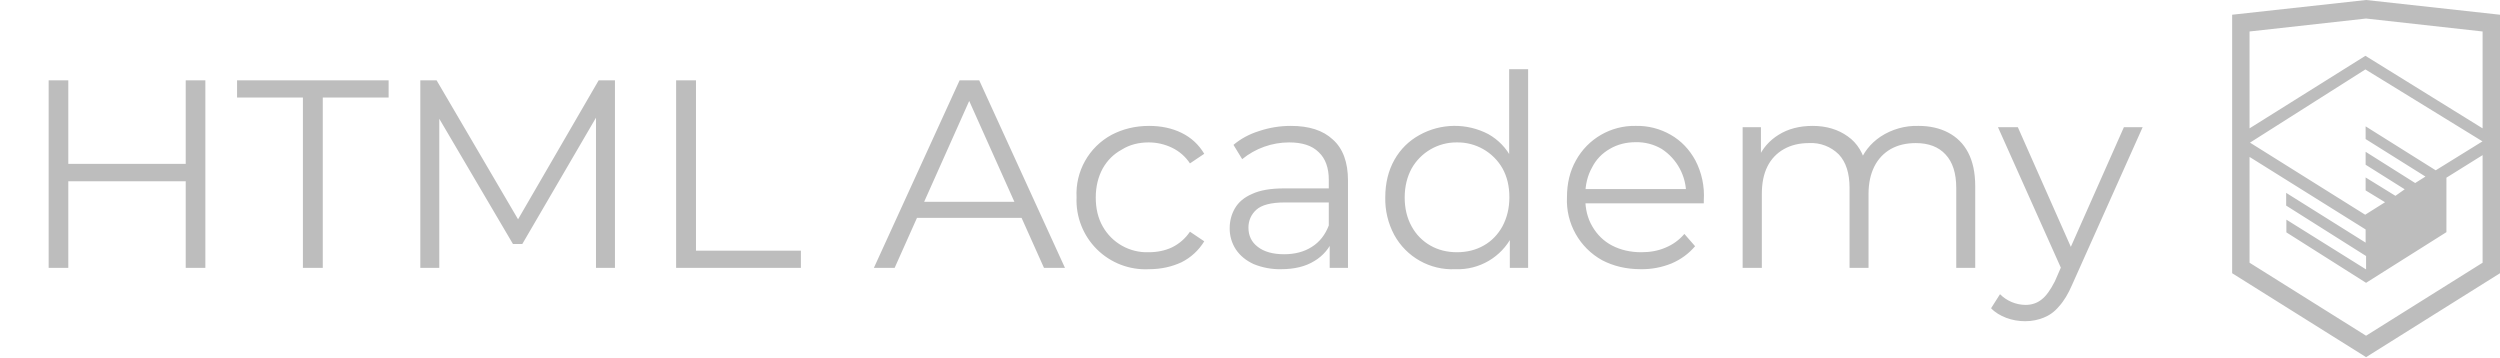
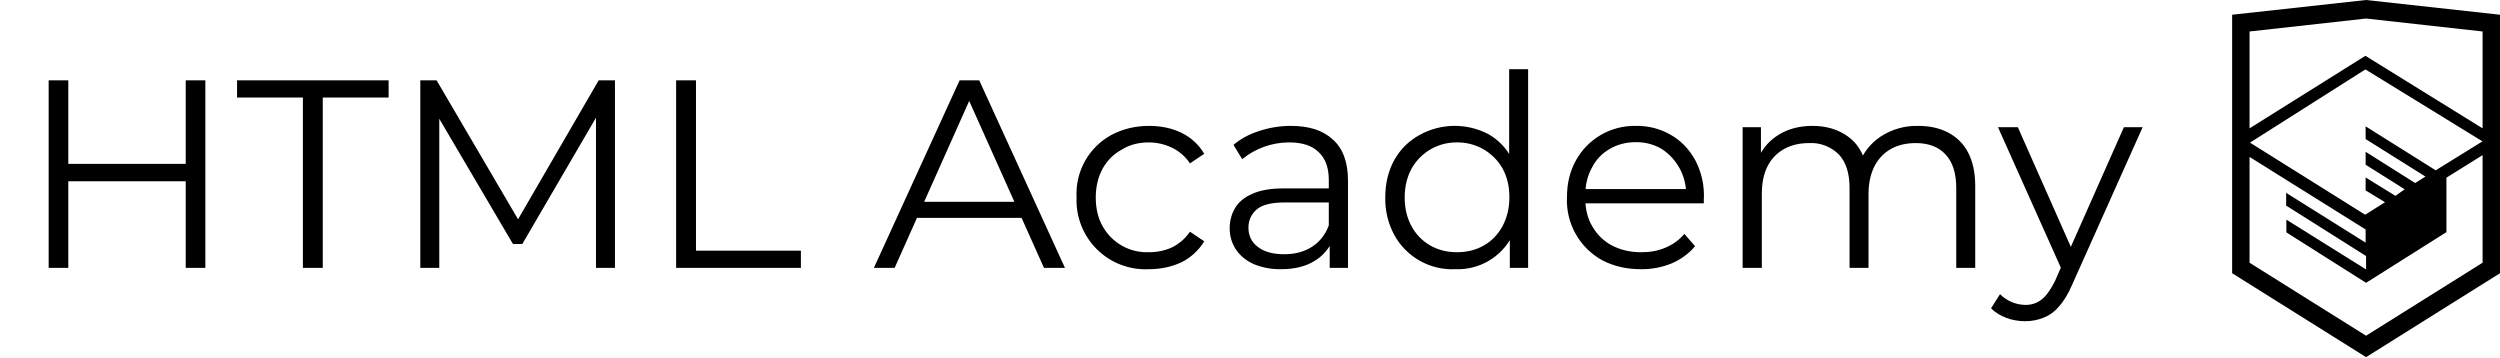
- <svg xmlns="http://www.w3.org/2000/svg" viewBox="0 0 112 16" fill="none">
-   <path d="M8.32 3.6h.88v8.4h-.88v-8.4Zm-5.26 8.4h-.88v-8.4h.88v8.4Zm5.34-3.88h-5.43v-.78h5.43v.78Zm5.17 3.88v-7.63h-2.95v-.77h6.79v.77h-2.95v7.63h-.89Zm5.26 0v-8.4h.73l3.84 6.55h-.38l3.8-6.55h.73v8.4h-.85v-7.07h.2l-3.5 6h-.42l-3.53-6h.23v7.07h-.85Zm11.46 0v-8.4h.89v7.63h4.7v.77h-5.59Zm8.86 0 3.84-8.4h.88l3.84 8.4h-.94l-3.53-7.88h.36l-3.52 7.88h-.93Zm1.51-2.24.27-.72h4.88l.27.72h-5.42Zm10.82 2.3a3.09 3.09 0 0 1-3.25-3.22 3 3 0 0 1 1.57-2.8c.5-.26 1.05-.4 1.68-.4.53 0 1.02.1 1.45.31.43.21.77.52 1.02.94l-.64.43a2 2 0 0 0-.8-.7 2.4 2.4 0 0 0-1.05-.24c-.44 0-.85.1-1.2.32-.37.2-.65.48-.86.85-.2.37-.31.8-.31 1.3 0 .49.1.92.31 1.29a2.27 2.27 0 0 0 2.06 1.16c.38 0 .73-.07 1.05-.22.32-.16.59-.39.8-.7l.64.43a2.5 2.5 0 0 1-1.02.94c-.43.2-.92.31-1.45.31Zm8.09-.06v-1.4l-.04-.22v-2.33c0-.53-.15-.95-.45-1.23-.3-.3-.74-.44-1.33-.44a3.33 3.33 0 0 0-2.1.75l-.39-.64c.32-.27.7-.48 1.15-.62.45-.15.92-.23 1.42-.23.82 0 1.44.2 1.88.61.45.4.68 1.01.68 1.84v3.91h-.82Zm-2.17.06a3.1 3.1 0 0 1-1.24-.23c-.34-.16-.6-.37-.79-.65a1.7 1.7 0 0 1-.28-.96c0-.32.08-.62.23-.88.16-.28.42-.5.77-.65.36-.17.84-.25 1.44-.25h2.17v.63h-2.15c-.6 0-1.03.11-1.27.33-.23.21-.35.48-.35.8 0 .36.14.65.42.86.28.22.68.33 1.18.33.48 0 .9-.11 1.24-.33.35-.22.6-.54.76-.96l.2.6a2 2 0 0 1-.84.99c-.4.25-.9.37-1.5.37Zm7.8 0a2.96 2.96 0 0 1-2.74-1.54 3.4 3.4 0 0 1-.4-1.68c0-.64.14-1.2.41-1.68.27-.48.65-.85 1.12-1.11a3.25 3.25 0 0 1 3.09-.04c.44.25.8.61 1.05 1.1.26.47.4 1.05.4 1.73a3.6 3.6 0 0 1-.39 1.74 2.73 2.73 0 0 1-2.53 1.48Zm.07-.76c.45 0 .85-.1 1.2-.3.36-.2.64-.5.84-.86.2-.38.31-.8.31-1.3s-.1-.92-.31-1.3a2.31 2.31 0 0 0-2.04-1.16 2.3 2.3 0 0 0-2.03 1.17c-.2.37-.31.8-.31 1.3 0 .48.1.91.31 1.29.2.37.49.66.84.86.35.2.75.3 1.19.3Zm2.37.7v-1.9l.09-1.27-.12-1.27v-4.46h.85v8.9h-.82Zm5.87.06c-.66 0-1.23-.14-1.73-.4a3.06 3.06 0 0 1-1.58-2.82c0-.62.13-1.17.4-1.65a2.99 2.99 0 0 1 2.68-1.55 3 3 0 0 1 1.57.4c.47.27.83.65 1.1 1.14a3.4 3.4 0 0 1 .38 1.8v.13h-5.49v-.64h5.03l-.33.25a2.41 2.41 0 0 0-1.1-2.05 2.2 2.2 0 0 0-1.16-.3c-.43 0-.82.1-1.16.3-.35.2-.62.48-.8.84-.2.36-.3.77-.3 1.24v.13c0 .48.1.9.32 1.27.21.36.5.65.88.85.39.2.82.3 1.31.3.39 0 .74-.06 1.07-.2.34-.14.62-.34.86-.62l.48.55c-.28.33-.63.59-1.05.77a3.5 3.5 0 0 1-1.38.26Zm12.44-6.42c.5 0 .95.1 1.33.3.38.2.68.49.89.89.21.4.32.9.32 1.51v3.66h-.85v-3.58c0-.66-.16-1.16-.48-1.5-.31-.34-.76-.51-1.33-.51-.44 0-.81.09-1.13.27-.31.18-.56.44-.73.78-.17.34-.26.75-.26 1.23v3.31h-.85v-3.58c0-.66-.16-1.16-.48-1.5a1.75 1.75 0 0 0-1.34-.51c-.43 0-.8.09-1.12.27a1.8 1.8 0 0 0-.74.78c-.17.34-.25.75-.25 1.23v3.31h-.86v-6.3h.82v1.7l-.13-.3c.2-.45.5-.8.92-1.06.43-.27.94-.4 1.53-.4.61 0 1.14.16 1.57.47.43.3.71.76.84 1.38l-.34-.13c.19-.52.51-.93.97-1.24a2.94 2.94 0 0 1 1.7-.48Zm4.78 8.75c-.3 0-.58-.05-.85-.15-.26-.1-.5-.24-.68-.43l.4-.63a1.64 1.64 0 0 0 1.14.48c.28 0 .52-.08.72-.24.21-.16.4-.43.6-.82l.4-.92.1-.14 2.59-5.84h.84l-3.16 7.06c-.17.4-.37.73-.59.97-.2.24-.43.4-.68.5-.25.1-.52.16-.83.16Zm1.68-2.21-2.9-6.48h.89l2.56 5.78-.55.7Zm18.81-6.43-5.25-3.25-5.19 3.25v-4.34l5.22-.58 5.22.58v4.34Zm0 .58-2.1 1.3-3.14-1.97v.57l2.68 1.68-.46.29-2.22-1.4v.58l1.75 1.1-.41.29h-.01l-1.33-.82v.58l.87.53-.89.56-5.16-3.23 5.17-3.28 5.24 3.22Zm0 5.44-5.22 3.27-5.22-3.27v-4.74l5.2 3.25v.59l-3.56-2.23v.57l3.58 2.26v.6l-3.57-2.23v.57l3.57 2.26 3.6-2.27v-2.44l1.62-1.01v4.82Zm-5.22-11.77-6 .66v11.58l6 3.76 6-3.76v-11.58l-6-.66Z" fill="#BDBDBD" />
+ <svg xmlns="http://www.w3.org/2000/svg" viewBox="0 0 112 16">
+   <path d="M8.32 3.6h.88v8.4h-.88v-8.4Zm-5.26 8.4h-.88v-8.4h.88v8.4Zm5.34-3.88h-5.43v-.78h5.43v.78Zm5.17 3.88v-7.63h-2.95v-.77h6.79v.77h-2.95v7.63h-.89Zm5.26 0v-8.4h.73l3.84 6.55h-.38l3.8-6.55h.73v8.4h-.85v-7.07h.2l-3.5 6h-.42l-3.53-6h.23v7.07h-.85Zm11.46 0v-8.4h.89v7.63h4.7v.77h-5.59Zm8.86 0 3.84-8.4h.88l3.84 8.4h-.94l-3.53-7.88h.36l-3.52 7.88h-.93Zm1.51-2.24.27-.72h4.88l.27.72h-5.42Zm10.82 2.3a3.09 3.09 0 0 1-3.25-3.22 3 3 0 0 1 1.57-2.8c.5-.26 1.05-.4 1.68-.4.53 0 1.02.1 1.45.31.43.21.77.52 1.02.94l-.64.43a2 2 0 0 0-.8-.7 2.4 2.4 0 0 0-1.05-.24c-.44 0-.85.1-1.2.32-.37.2-.65.48-.86.85-.2.37-.31.8-.31 1.3 0 .49.1.92.31 1.29a2.27 2.27 0 0 0 2.06 1.16c.38 0 .73-.07 1.05-.22.32-.16.59-.39.8-.7l.64.43a2.5 2.5 0 0 1-1.02.94c-.43.2-.92.31-1.45.31Zm8.09-.06v-1.4l-.04-.22v-2.33c0-.53-.15-.95-.45-1.23-.3-.3-.74-.44-1.33-.44a3.33 3.33 0 0 0-2.1.75l-.39-.64c.32-.27.7-.48 1.15-.62.45-.15.92-.23 1.42-.23.82 0 1.44.2 1.88.61.45.4.68 1.01.68 1.84v3.91h-.82Zm-2.17.06a3.1 3.1 0 0 1-1.24-.23c-.34-.16-.6-.37-.79-.65a1.7 1.7 0 0 1-.28-.96c0-.32.08-.62.23-.88.16-.28.42-.5.77-.65.36-.17.84-.25 1.44-.25h2.17v.63h-2.15c-.6 0-1.03.11-1.27.33-.23.21-.35.48-.35.8 0 .36.14.65.42.86.28.22.68.33 1.18.33.48 0 .9-.11 1.24-.33.35-.22.6-.54.76-.96l.2.6a2 2 0 0 1-.84.99c-.4.25-.9.37-1.5.37Zm7.8 0a2.96 2.96 0 0 1-2.74-1.54 3.4 3.4 0 0 1-.4-1.68c0-.64.14-1.2.41-1.68.27-.48.65-.85 1.12-1.11a3.25 3.25 0 0 1 3.09-.04c.44.25.8.61 1.05 1.1.26.47.4 1.05.4 1.73a3.6 3.6 0 0 1-.39 1.74 2.73 2.73 0 0 1-2.53 1.48Zm.07-.76c.45 0 .85-.1 1.2-.3.36-.2.64-.5.84-.86.2-.38.31-.8.31-1.3s-.1-.92-.31-1.3a2.31 2.31 0 0 0-2.04-1.16 2.3 2.3 0 0 0-2.03 1.17c-.2.37-.31.8-.31 1.3 0 .48.1.91.31 1.29.2.37.49.66.84.86.35.2.75.3 1.19.3Zm2.37.7v-1.9l.09-1.27-.12-1.27v-4.46h.85v8.9h-.82Zm5.87.06c-.66 0-1.23-.14-1.73-.4a3.06 3.06 0 0 1-1.58-2.82c0-.62.13-1.17.4-1.65a2.99 2.99 0 0 1 2.68-1.55 3 3 0 0 1 1.57.4c.47.27.83.65 1.1 1.14a3.4 3.4 0 0 1 .38 1.8v.13h-5.49v-.64h5.03l-.33.25a2.41 2.41 0 0 0-1.1-2.05 2.2 2.2 0 0 0-1.16-.3c-.43 0-.82.1-1.16.3-.35.2-.62.48-.8.84-.2.36-.3.77-.3 1.24v.13c0 .48.1.9.32 1.27.21.36.5.65.88.85.39.2.82.3 1.31.3.39 0 .74-.06 1.07-.2.34-.14.62-.34.86-.62l.48.55c-.28.33-.63.59-1.05.77a3.5 3.5 0 0 1-1.38.26Zm12.44-6.42c.5 0 .95.1 1.33.3.38.2.68.49.89.89.21.4.32.9.32 1.51v3.66h-.85v-3.58c0-.66-.16-1.16-.48-1.5-.31-.34-.76-.51-1.33-.51-.44 0-.81.09-1.13.27-.31.18-.56.44-.73.78-.17.34-.26.75-.26 1.23v3.31h-.85v-3.58c0-.66-.16-1.16-.48-1.5a1.75 1.75 0 0 0-1.34-.51c-.43 0-.8.09-1.12.27a1.8 1.8 0 0 0-.74.78c-.17.34-.25.75-.25 1.23v3.31h-.86v-6.3h.82v1.7l-.13-.3c.2-.45.5-.8.92-1.06.43-.27.94-.4 1.53-.4.61 0 1.14.16 1.57.47.43.3.71.76.84 1.38l-.34-.13c.19-.52.51-.93.97-1.24a2.94 2.94 0 0 1 1.7-.48Zm4.78 8.75c-.3 0-.58-.05-.85-.15-.26-.1-.5-.24-.68-.43l.4-.63a1.64 1.64 0 0 0 1.14.48c.28 0 .52-.08.72-.24.21-.16.4-.43.6-.82l.4-.92.1-.14 2.59-5.84h.84l-3.16 7.06c-.17.4-.37.73-.59.97-.2.24-.43.4-.68.5-.25.1-.52.16-.83.16Zm1.68-2.21-2.9-6.48h.89l2.56 5.78-.55.7Zm18.81-6.43-5.25-3.25-5.19 3.25v-4.34l5.22-.58 5.22.58v4.34Zm0 .58-2.1 1.3-3.14-1.97v.57l2.68 1.68-.46.29-2.22-1.4v.58l1.75 1.1-.41.29h-.01l-1.33-.82v.58l.87.53-.89.56-5.16-3.23 5.17-3.28 5.24 3.22Zm0 5.44-5.22 3.27-5.22-3.27v-4.74l5.2 3.25v.59l-3.56-2.23v.57l3.58 2.26v.6l-3.57-2.23v.57l3.57 2.26 3.6-2.27v-2.44l1.62-1.01v4.82Zm-5.22-11.77-6 .66v11.58l6 3.76 6-3.76v-11.58l-6-.66Z" />
</svg>
